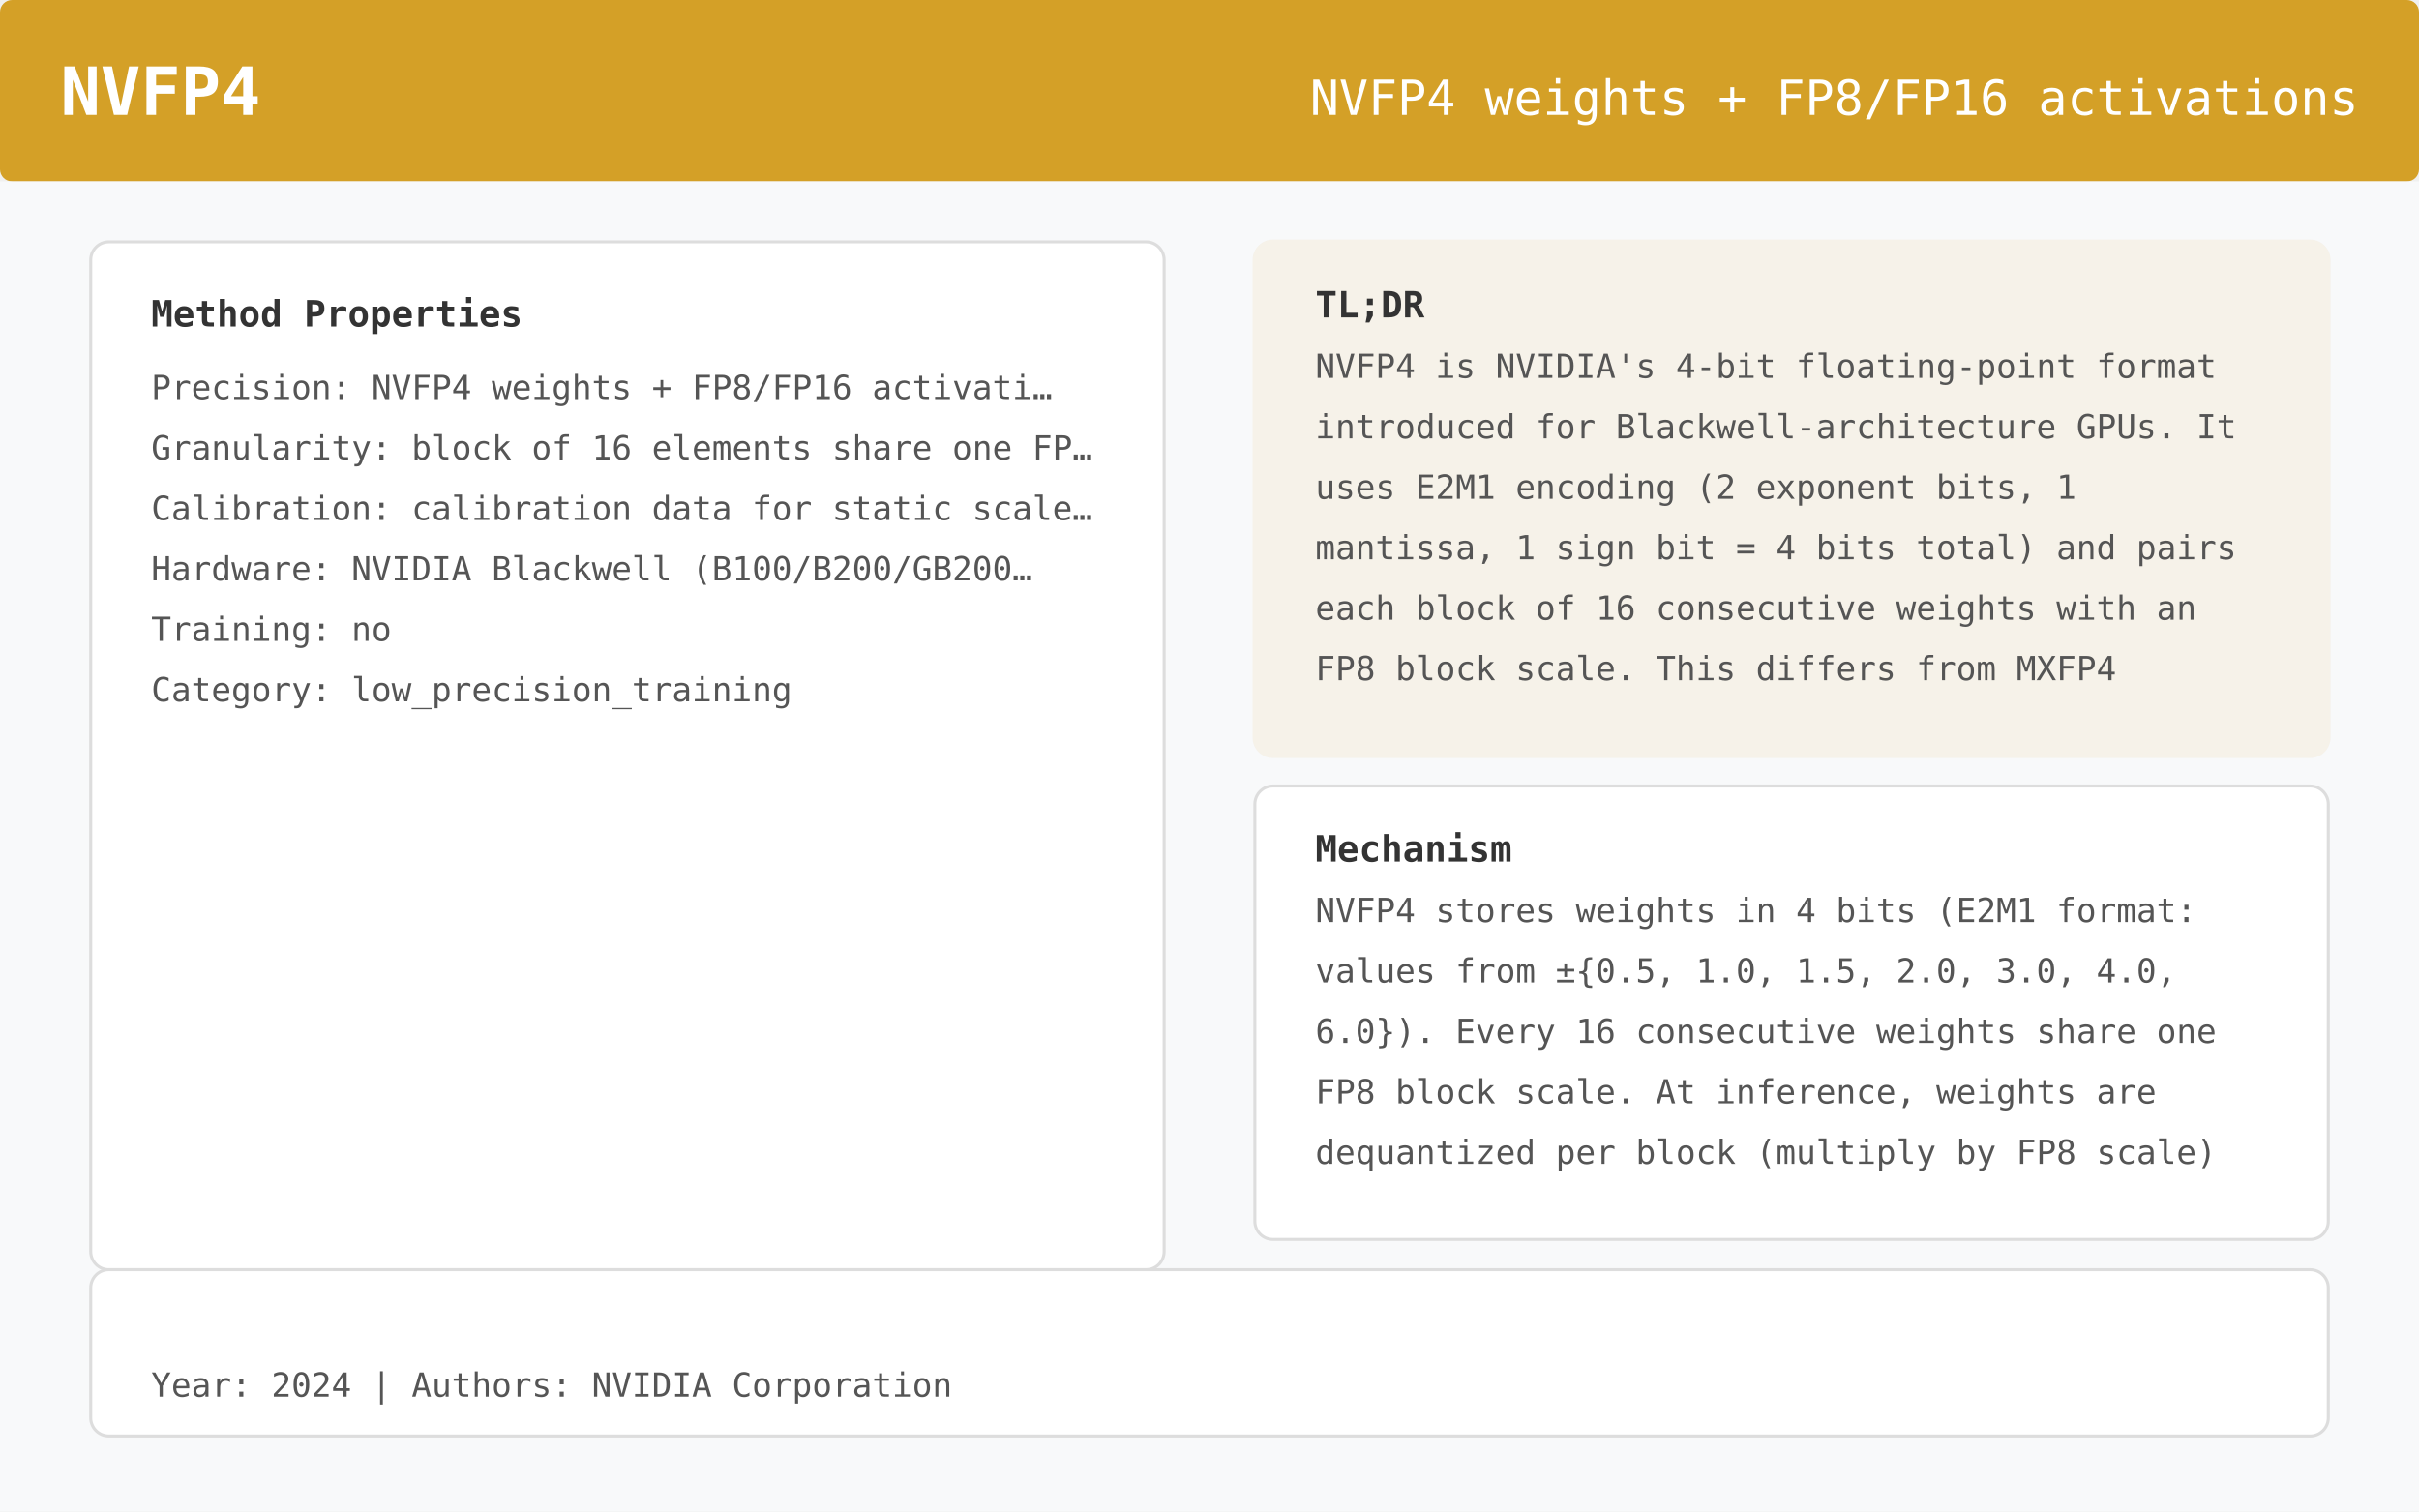
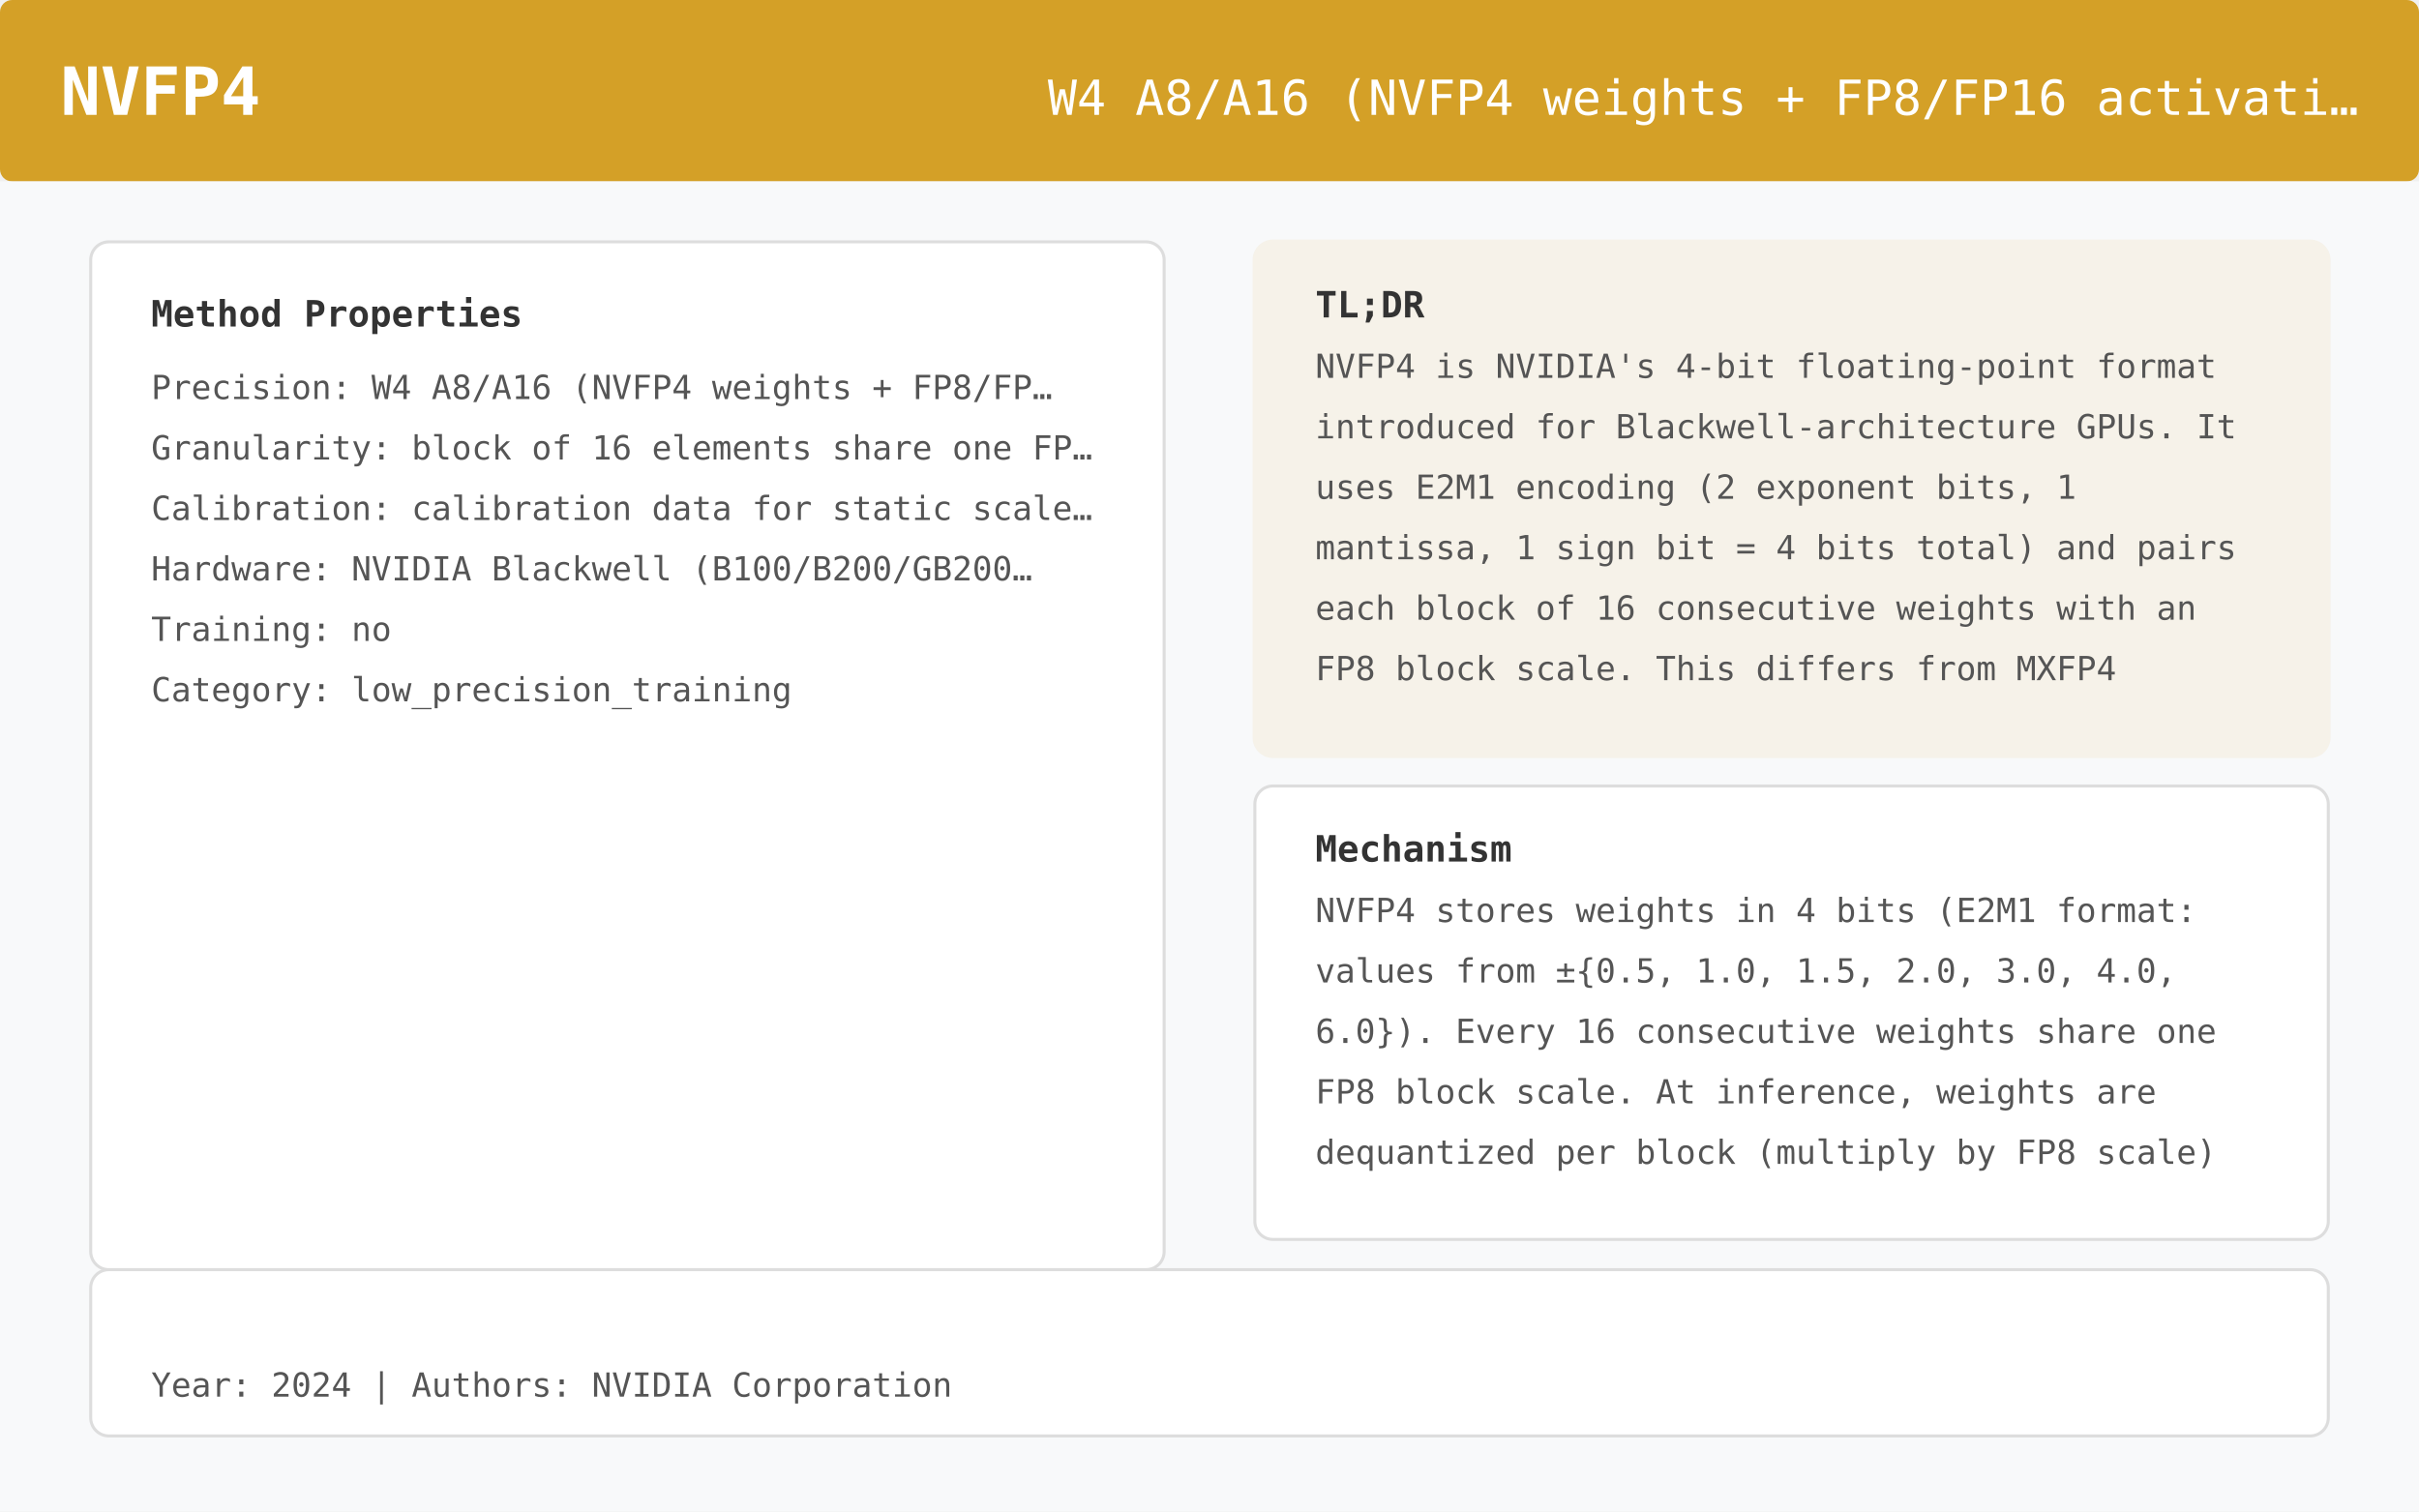
<svg xmlns="http://www.w3.org/2000/svg" viewBox="0 0 800 500" width="800" height="500">
  <rect x="0" y="0" width="800" height="60" fill="#D4A027" rx="4" />
  <text x="20" y="38" font-family="monospace" font-size="22" font-weight="bold" fill="white">NVFP4</text>
-   <text x="780" y="38" font-family="monospace" font-size="16" fill="white" text-anchor="end">NVFP4 weights + FP8/FP16 activations</text>
+   <text x="780" y="38" font-family="monospace" font-size="16" fill="white" text-anchor="end">W4 A8/A16 (NVFP4 weights + FP8/FP16 activati…</text>
  <rect x="0" y="60" width="800" height="440" fill="#F8F9FA" rx="0" />
  <rect x="30" y="80" width="355" height="340" rx="6" fill="white" stroke="#ddd" stroke-width="1" />
  <text x="50" y="108" font-family="monospace" font-size="12" font-weight="bold" fill="#333">Method Properties</text>
-   <text x="50" y="132" font-family="monospace" font-size="11" fill="#555">Precision:    NVFP4 weights + FP8/FP16 activati…</text>
+   <text x="50" y="132" font-family="monospace" font-size="11" fill="#555">Precision:    W4 A8/A16 (NVFP4 weights + FP8/FP…</text>
  <text x="50" y="152" font-family="monospace" font-size="11" fill="#555">Granularity:  block of 16 elements share one FP…</text>
  <text x="50" y="172" font-family="monospace" font-size="11" fill="#555">Calibration:  calibration data for static scale…</text>
  <text x="50" y="192" font-family="monospace" font-size="11" fill="#555">Hardware:     NVIDIA Blackwell (B100/B200/GB200…</text>
  <text x="50" y="212" font-family="monospace" font-size="11" fill="#555">Training:     no</text>
  <text x="50" y="232" font-family="monospace" font-size="11" fill="#555">Category:     low_precision_training</text>
  <rect x="415" y="80" width="355" height="170" rx="6" fill="#D4A027" opacity="0.08" stroke="#D4A027" stroke-width="1.5" />
  <text x="435" y="105" font-family="monospace" font-size="12" font-weight="bold" fill="#333">TL;DR</text>
  <text x="435" y="125" font-family="monospace" font-size="11" fill="#555">NVFP4 is NVIDIA's 4-bit floating-point format</text>
  <text x="435" y="145" font-family="monospace" font-size="11" fill="#555">introduced for Blackwell-architecture GPUs. It</text>
  <text x="435" y="165" font-family="monospace" font-size="11" fill="#555">uses E2M1 encoding (2 exponent bits, 1</text>
  <text x="435" y="185" font-family="monospace" font-size="11" fill="#555">mantissa, 1 sign bit = 4 bits total) and pairs</text>
  <text x="435" y="205" font-family="monospace" font-size="11" fill="#555">each block of 16 consecutive weights with an</text>
  <text x="435" y="225" font-family="monospace" font-size="11" fill="#555">FP8 block scale. This differs from MXFP4</text>
  <rect x="415" y="260" width="355" height="150" rx="6" fill="white" stroke="#ddd" stroke-width="1" />
  <text x="435" y="285" font-family="monospace" font-size="12" font-weight="bold" fill="#333">Mechanism</text>
  <text x="435" y="305" font-family="monospace" font-size="11" fill="#555">NVFP4 stores weights in 4 bits (E2M1 format:</text>
  <text x="435" y="325" font-family="monospace" font-size="11" fill="#555">values from ±{0.5, 1.0, 1.5, 2.0, 3.0, 4.0,</text>
  <text x="435" y="345" font-family="monospace" font-size="11" fill="#555">6.0}). Every 16 consecutive weights share one</text>
  <text x="435" y="365" font-family="monospace" font-size="11" fill="#555">FP8 block scale. At inference, weights are</text>
  <text x="435" y="385" font-family="monospace" font-size="11" fill="#555">dequantized per block (multiply by FP8 scale)</text>
  <rect x="30" y="420" width="740" height="55" rx="6" fill="white" stroke="#ddd" stroke-width="1" />
  <text x="50" y="442" font-family="monospace" font-size="11" fill="#D4A027" />
  <text x="50" y="462" font-family="monospace" font-size="11" fill="#555">Year: 2024  |  Authors: NVIDIA Corporation</text>
</svg>
